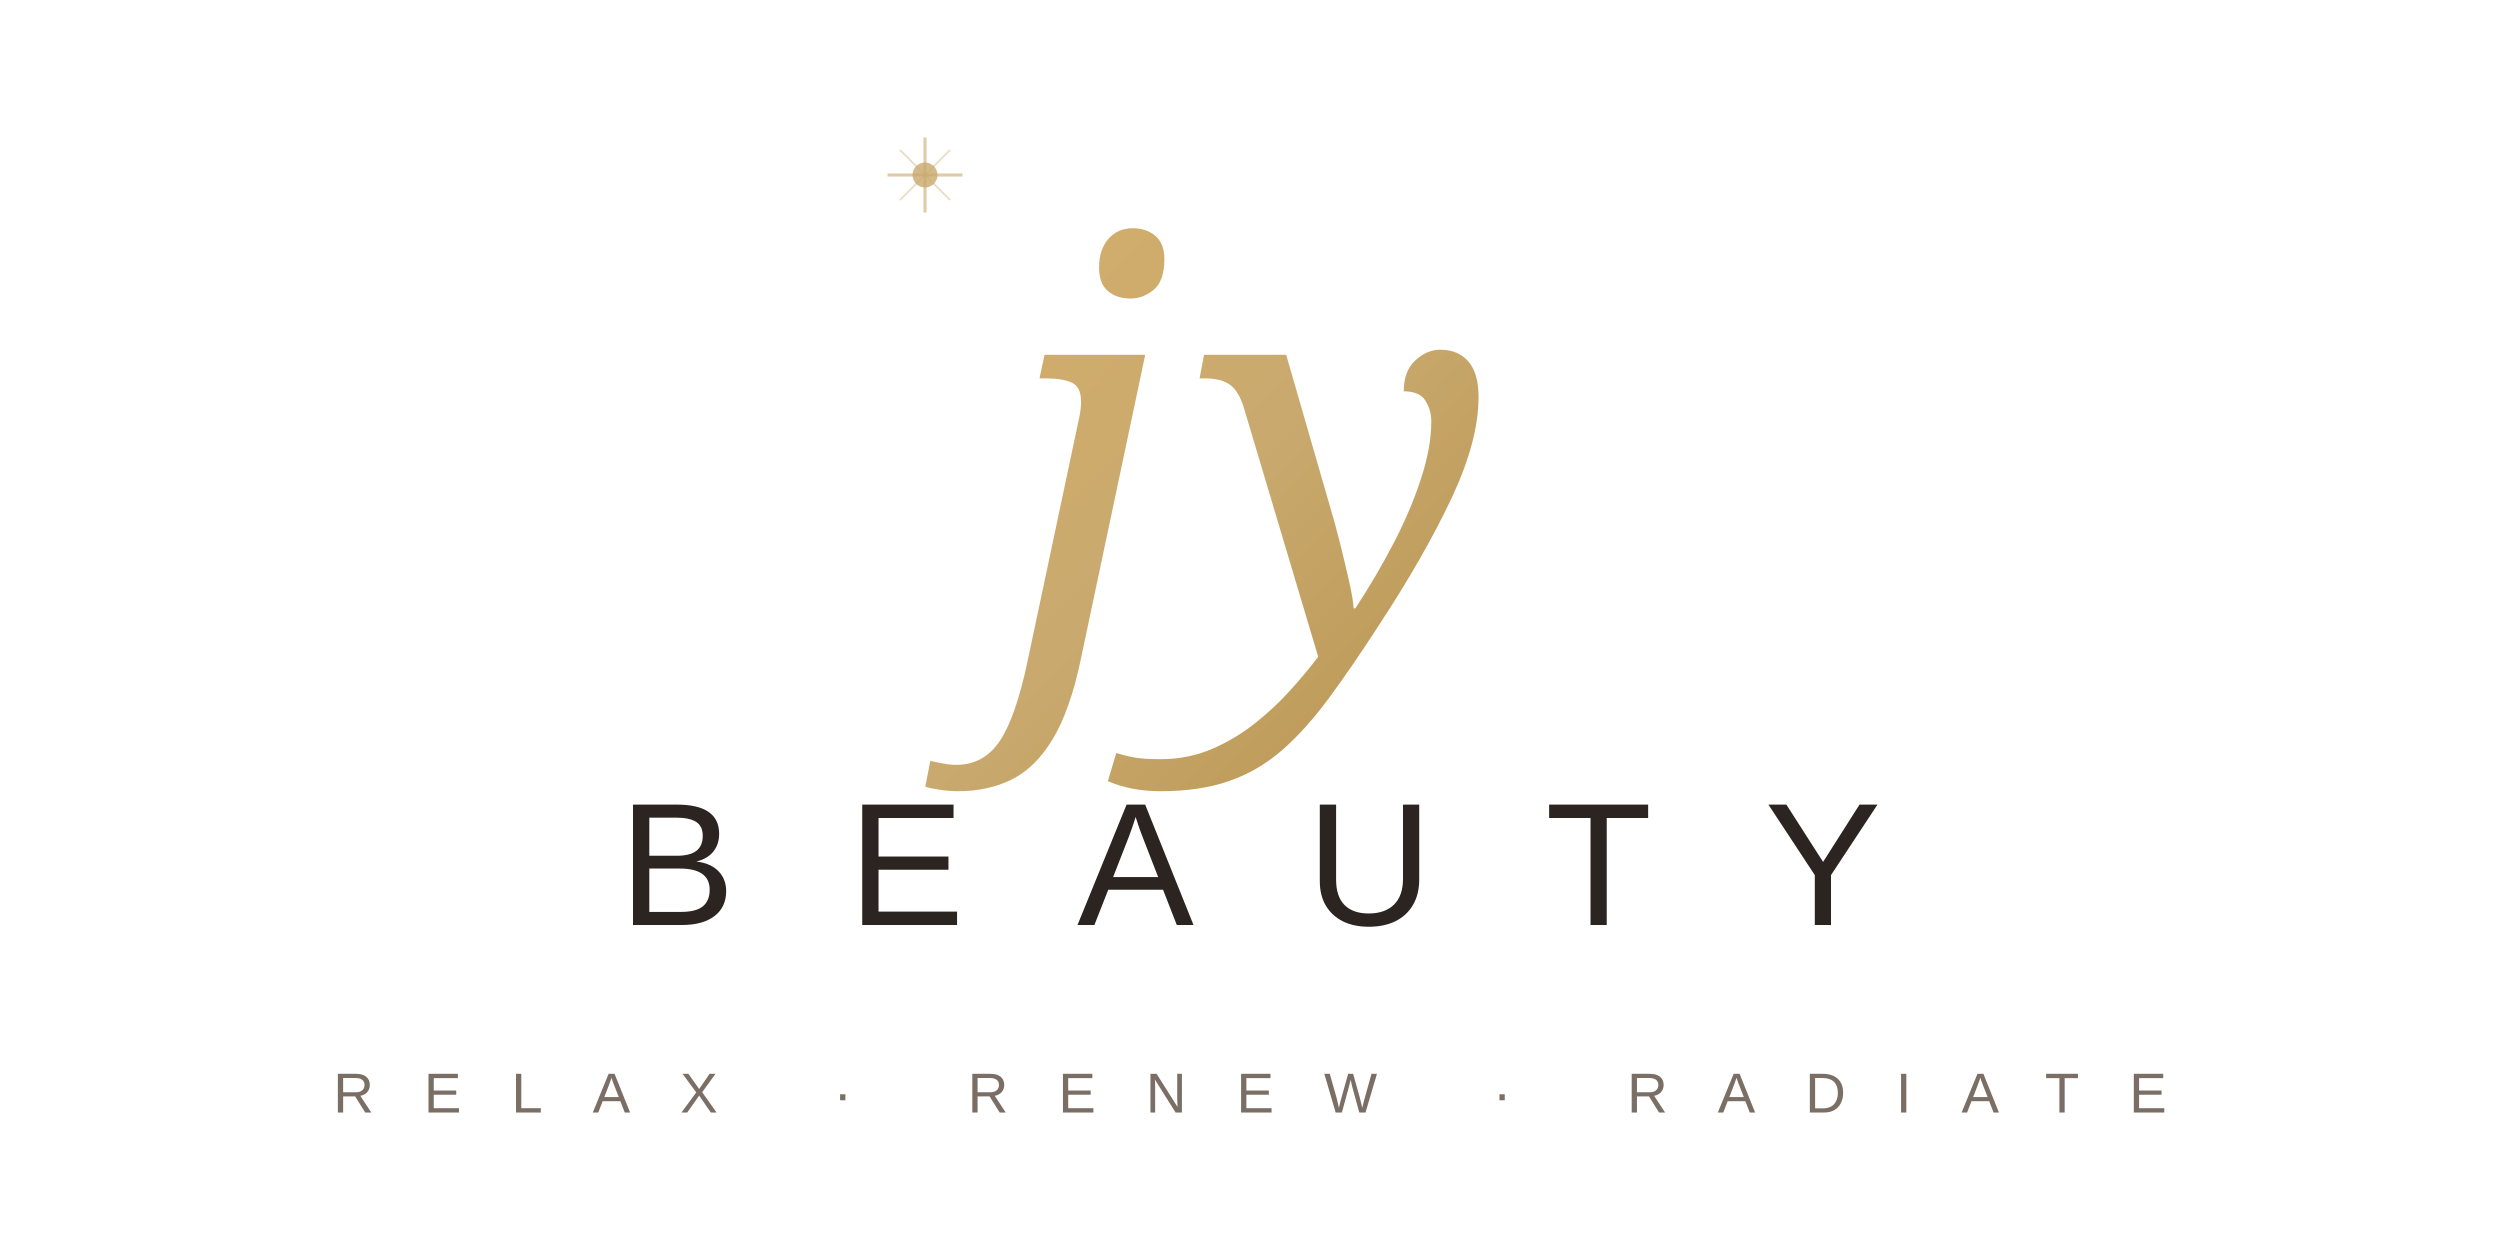
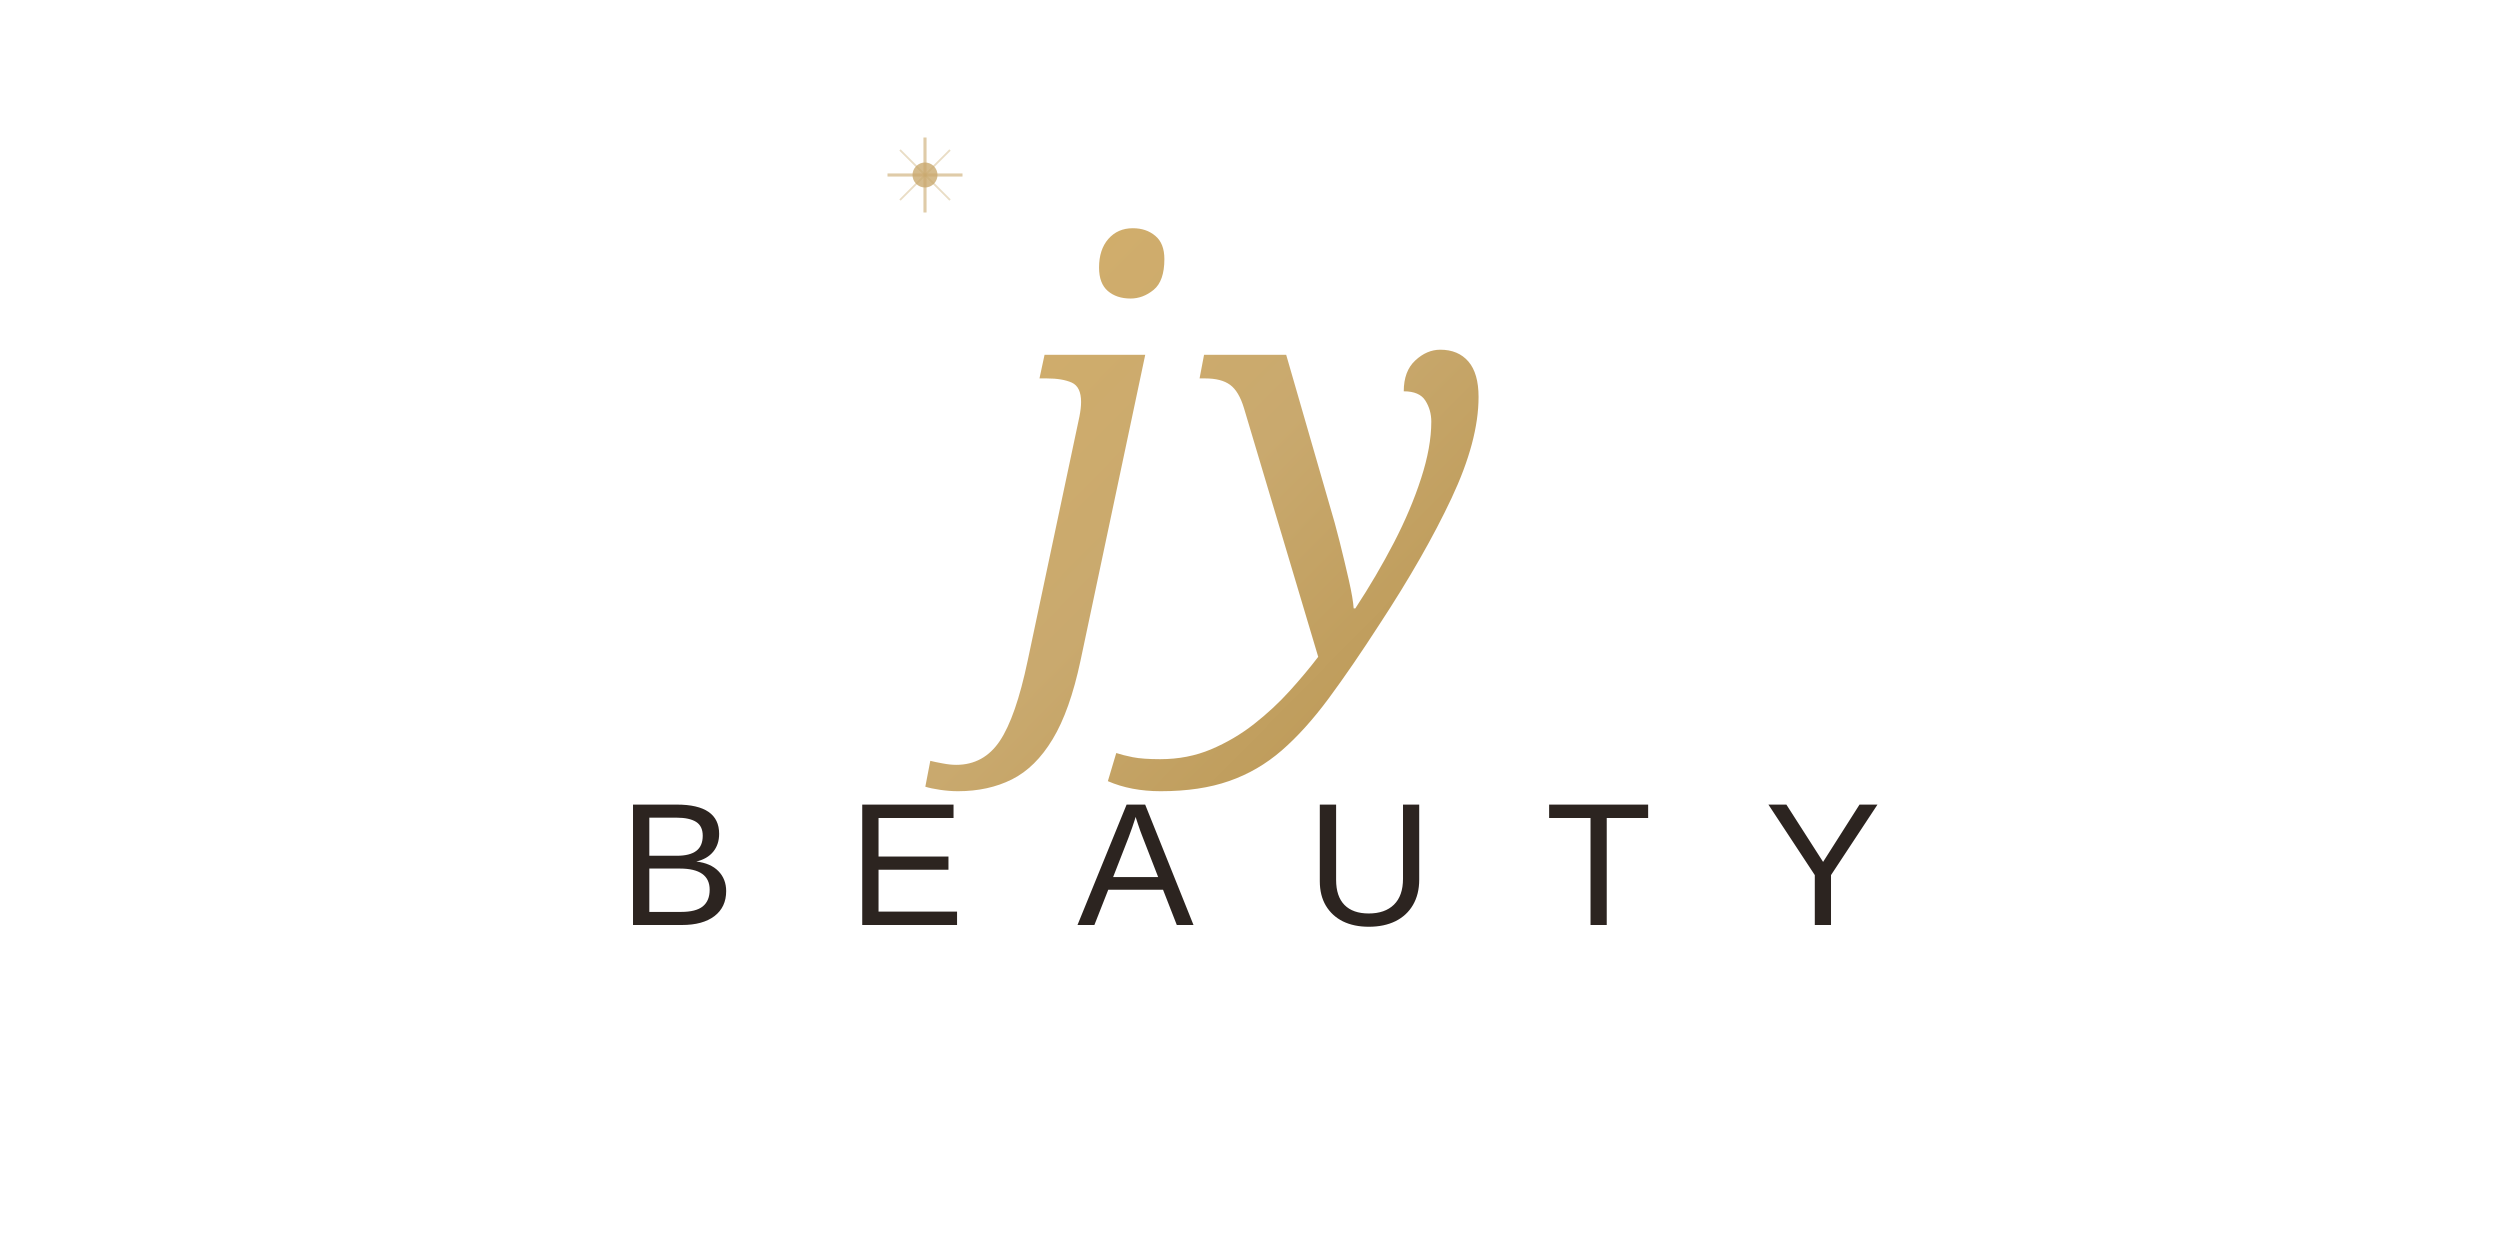
<svg xmlns="http://www.w3.org/2000/svg" viewBox="0 0 400 200" width="400" height="200">
  <defs>
    <linearGradient id="gold" x1="0%" y1="0%" x2="100%" y2="100%">
      <stop offset="0%" style="stop-color:#d4af6a" />
      <stop offset="50%" style="stop-color:#c9a96e" />
      <stop offset="100%" style="stop-color:#b8944f" />
    </linearGradient>
    <linearGradient id="goldLight" x1="0%" y1="0%" x2="100%" y2="0%">
      <stop offset="0%" style="stop-color:transparent" />
      <stop offset="50%" style="stop-color:#c9a96e" />
      <stop offset="100%" style="stop-color:transparent" />
    </linearGradient>
  </defs>
  <circle cx="148" cy="28" r="2" fill="#c9a96e" opacity="0.8" />
  <line x1="148" y1="22" x2="148" y2="34" stroke="#c9a96e" stroke-width="0.5" opacity="0.6" />
  <line x1="142" y1="28" x2="154" y2="28" stroke="#c9a96e" stroke-width="0.5" opacity="0.6" />
  <line x1="144" y1="24" x2="152" y2="32" stroke="#c9a96e" stroke-width="0.3" opacity="0.4" />
  <line x1="152" y1="24" x2="144" y2="32" stroke="#c9a96e" stroke-width="0.3" opacity="0.4" />
  <text x="200" y="105" text-anchor="middle" font-family="Georgia, 'Noto Serif TC', serif" font-size="90" font-style="italic" font-weight="400" fill="url(#gold)" letter-spacing="5">
    jy
  </text>
  <text x="200" y="148" text-anchor="middle" font-family="'Noto Sans TC', Arial, sans-serif" font-size="28" font-weight="300" fill="#2c2420" letter-spacing="18">
    BEAUTY
  </text>
  <line x1="120" y1="158" x2="280" y2="158" stroke="url(#goldLight)" stroke-width="0.8" />
-   <text x="200" y="178" text-anchor="middle" font-family="'Noto Sans TC', Arial, sans-serif" font-size="9" font-weight="300" fill="#7a6e65" letter-spacing="8">
-     RELAX · RENEW · RADIATE
-   </text>
</svg>
